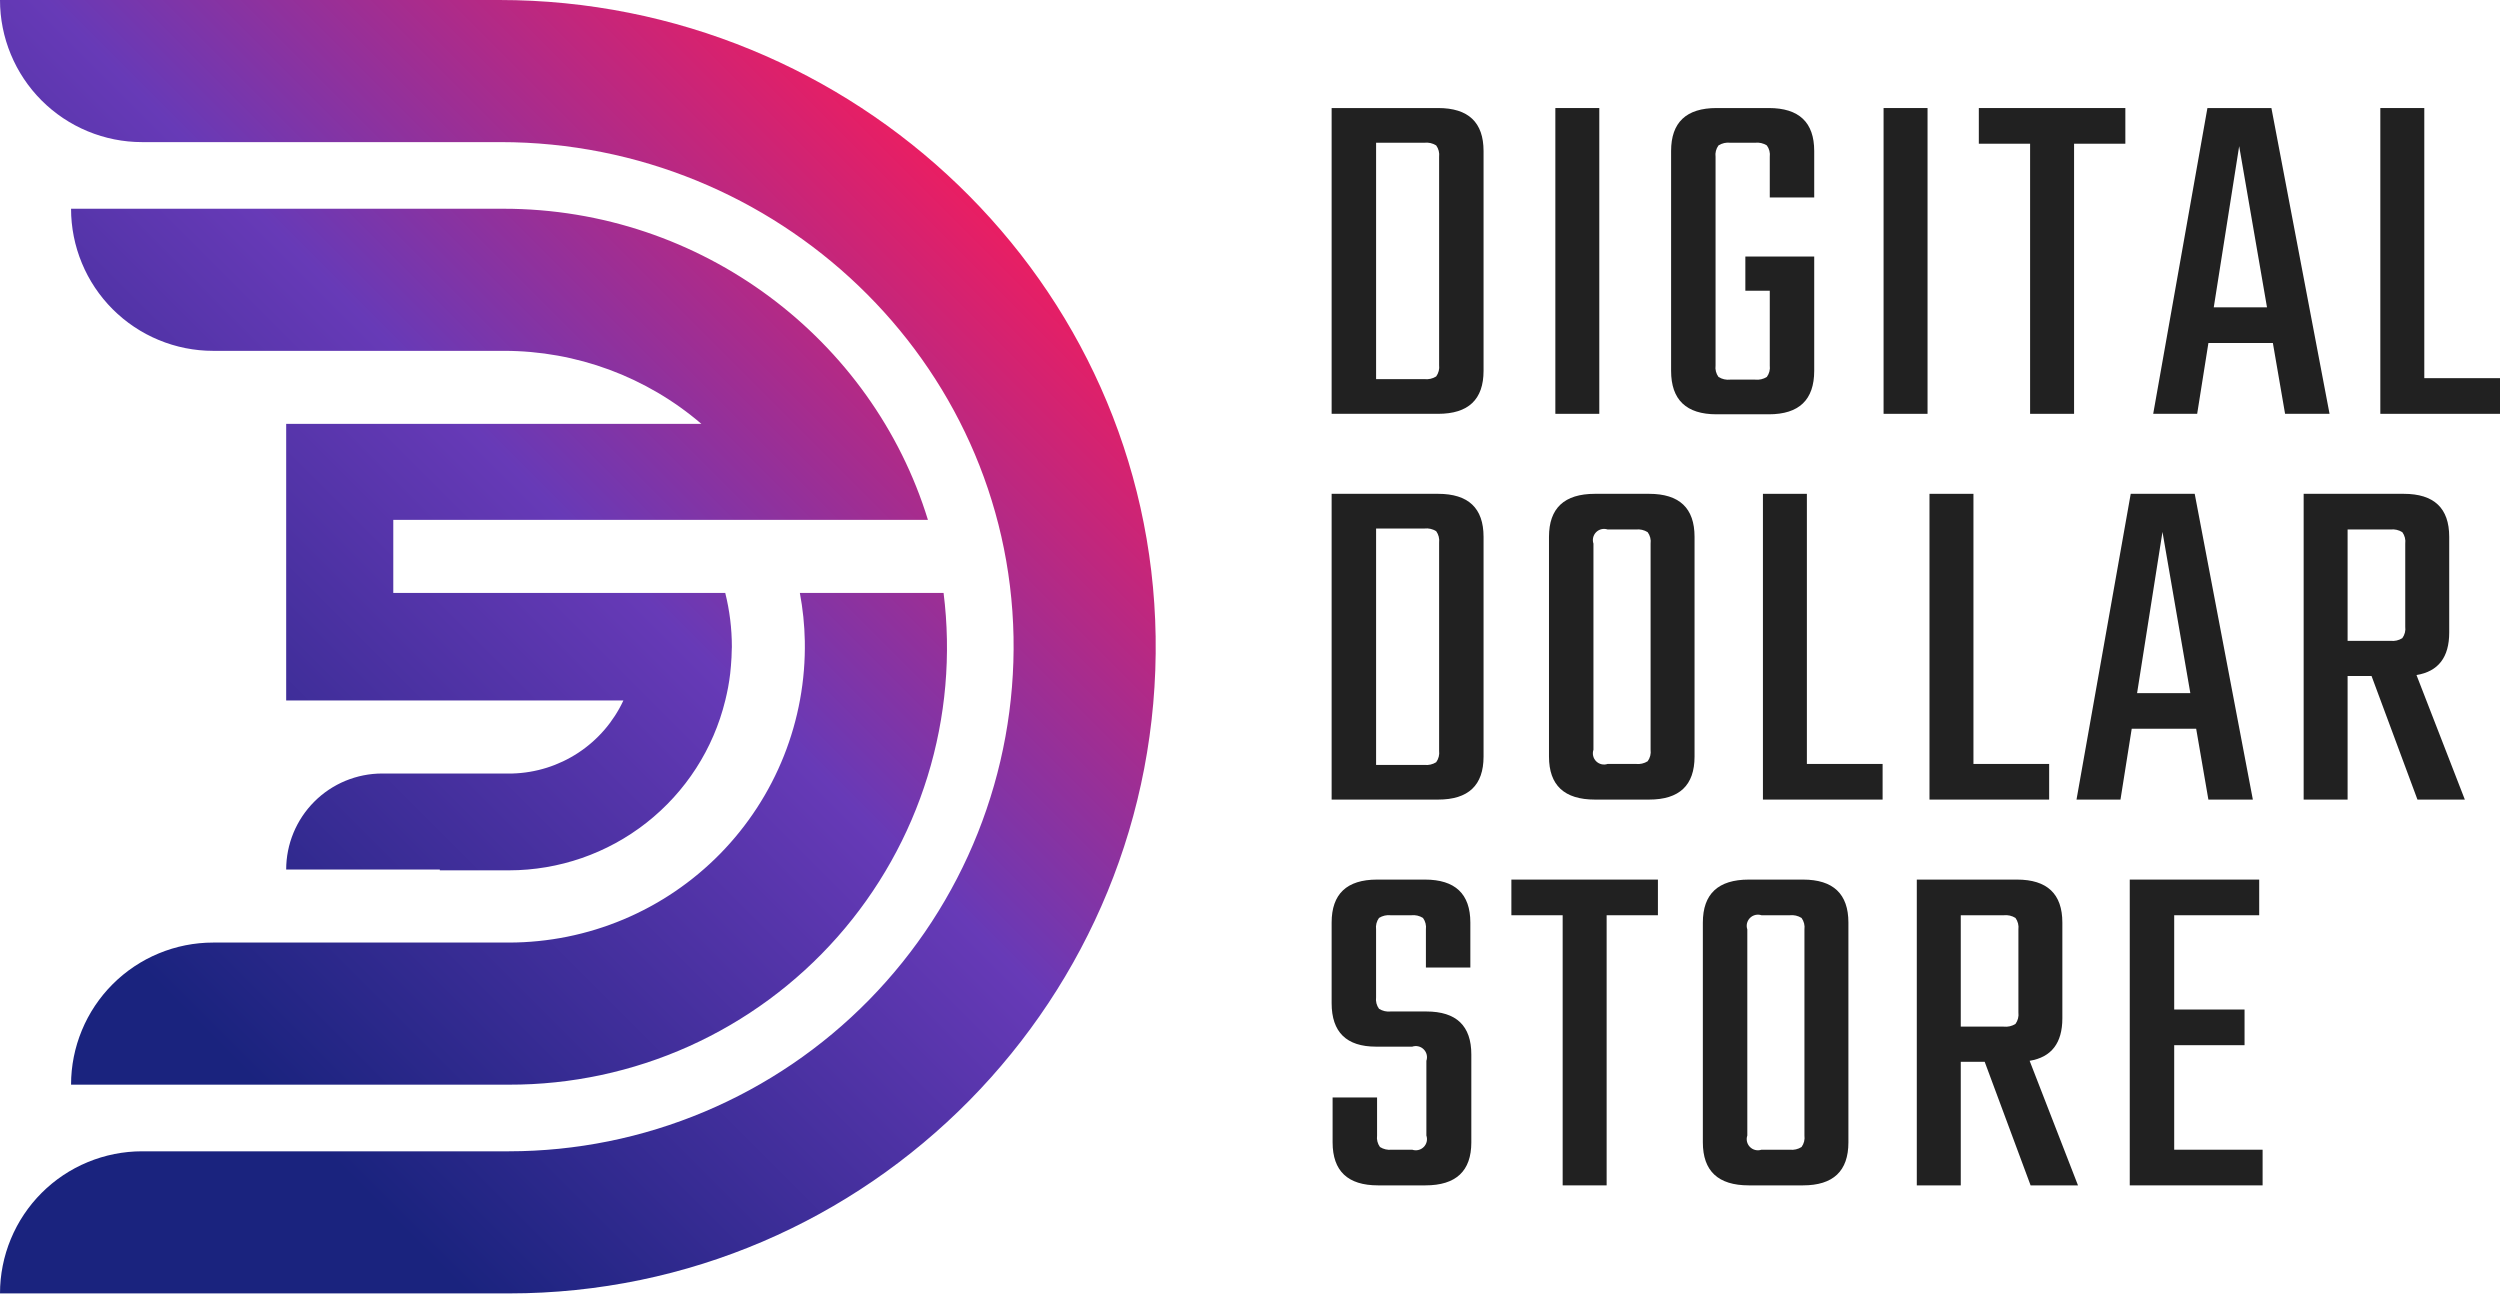
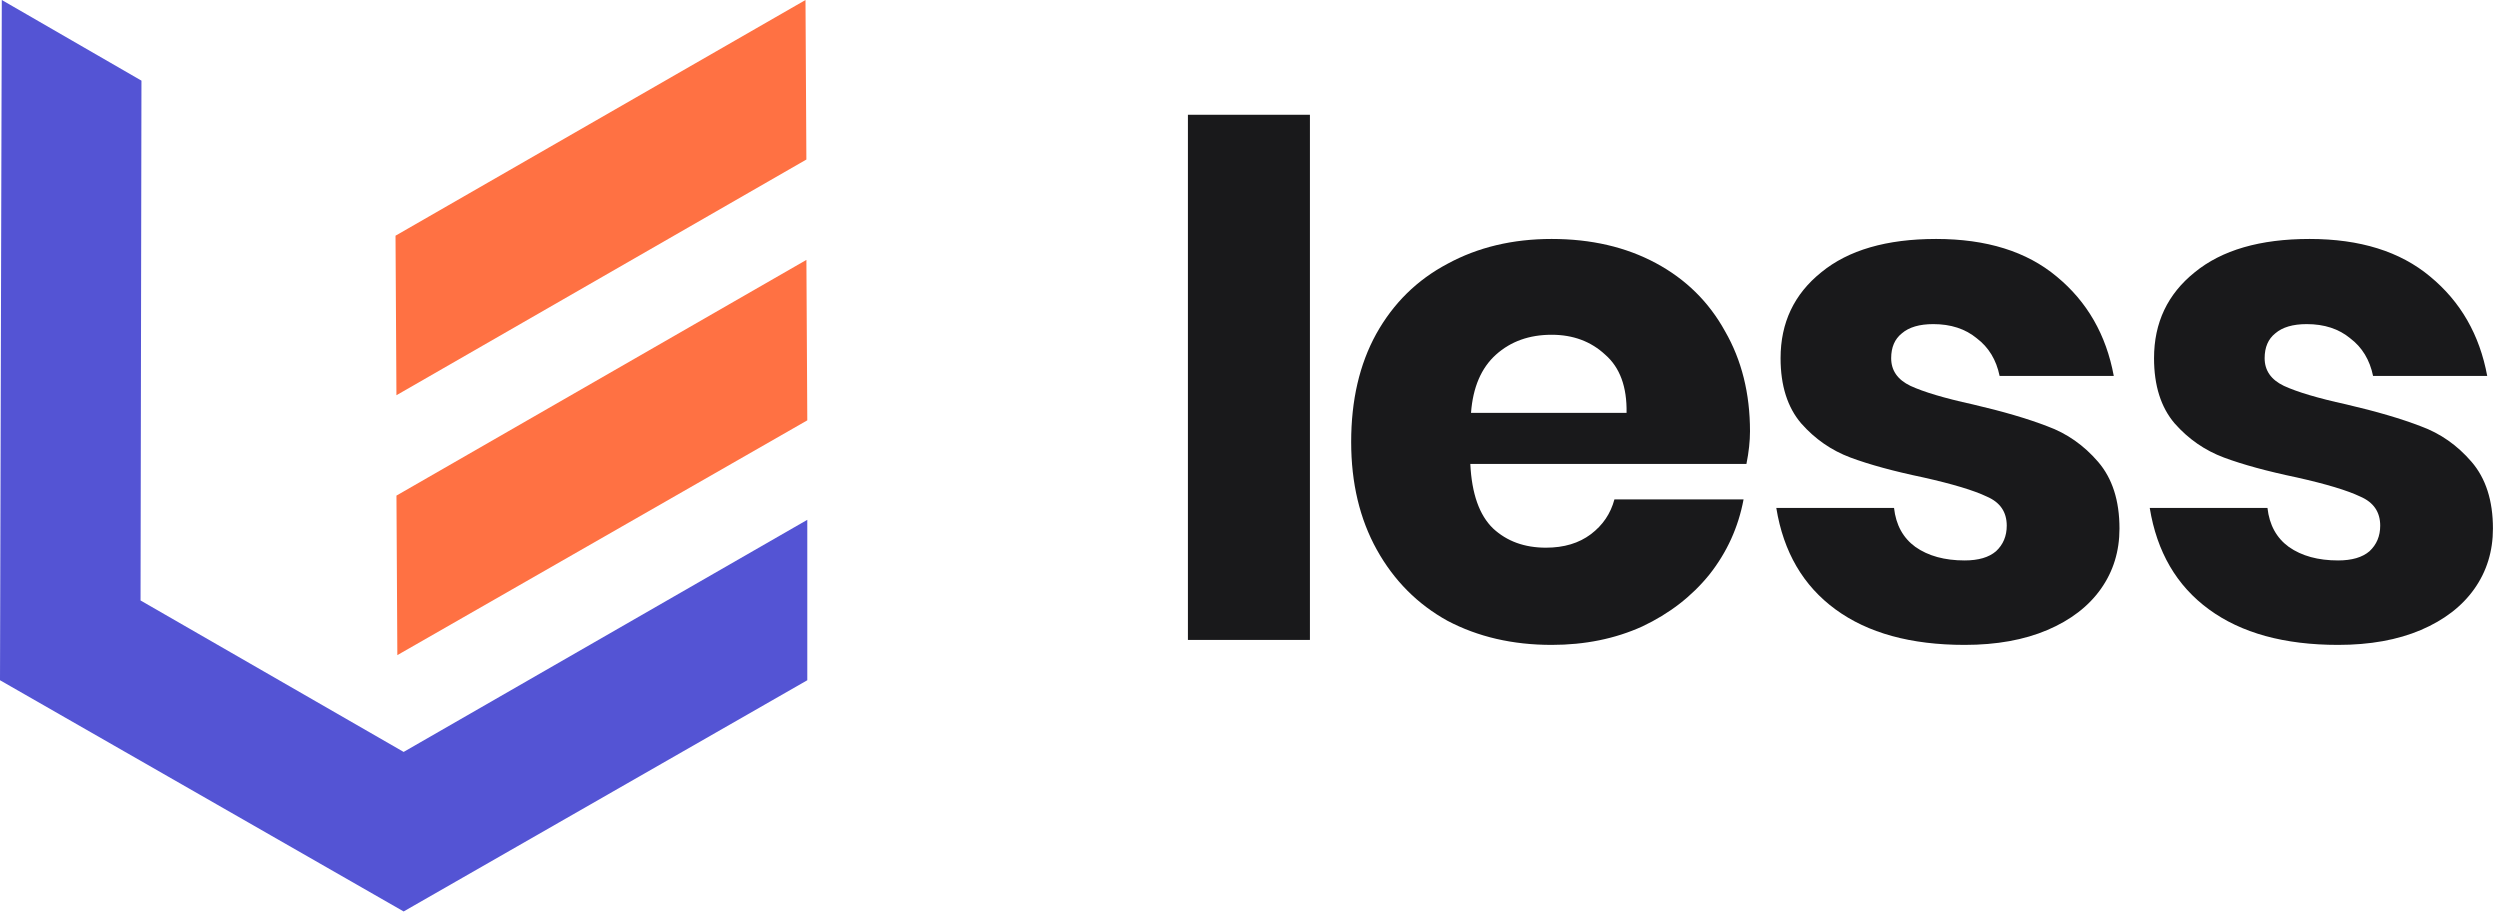
- <svg xmlns="http://www.w3.org/2000/svg" width="121" height="63" viewBox="0 0 121 63" fill="none">
-   <path d="M55.933 30.814C56.2 48.295 42.057 62.601 24.637 62.601H0V62.601C-4.15814e-06 61.698 0.178 60.803 0.524 59.969C0.869 59.135 1.376 58.376 2.014 57.738C2.653 57.099 3.411 56.592 4.246 56.247C5.08 55.901 5.975 55.723 6.878 55.723H24.637C27.883 55.72 31.095 55.07 34.087 53.811C37.079 52.553 39.791 50.712 42.064 48.394C44.337 46.077 46.126 43.33 47.326 40.315C48.526 37.299 49.114 34.074 49.055 30.829C48.801 17.458 37.6 6.878 24.227 6.878H6.878C5.975 6.878 5.08 6.7 4.246 6.354C3.411 6.009 2.653 5.502 2.014 4.863C1.376 4.225 0.869 3.466 0.524 2.632C0.178 1.798 -1.3861e-06 0.903 0 0H24.162C41.338 -4.22159e-06 55.671 13.64 55.933 30.814ZM44.912 25.163C42.228 16.421 33.973 10.103 24.366 10.103H3.439V10.103C3.439 11.006 3.617 11.901 3.963 12.735C4.308 13.57 4.815 14.328 5.453 14.966C6.092 15.605 6.85 16.112 7.685 16.457C8.519 16.803 9.413 16.981 10.317 16.981H24.396C27.9 16.98 31.288 18.234 33.947 20.515H13.851V33.903H30.172C29.693 34.934 28.937 35.81 27.988 36.435C27.039 37.059 25.935 37.407 24.799 37.438H18.499C17.889 37.438 17.285 37.558 16.721 37.791C16.157 38.025 15.644 38.367 15.213 38.799C14.781 39.231 14.439 39.743 14.205 40.307C13.972 40.871 13.851 41.475 13.851 42.086H21.287V42.124H24.637C27.049 42.122 29.392 41.312 31.289 39.821C33.187 38.331 34.529 36.247 35.102 33.903H35.102L35.103 33.899C35.153 33.692 35.2 33.486 35.239 33.275C35.281 33.051 35.315 32.824 35.342 32.595C35.357 32.473 35.367 32.35 35.377 32.227C35.4 31.955 35.416 31.68 35.418 31.403C35.419 31.381 35.422 31.36 35.422 31.339V31.339C35.422 31.334 35.421 31.328 35.421 31.323C35.421 31.316 35.422 31.308 35.422 31.3C35.422 30.423 35.314 29.549 35.102 28.698H19.035V25.163H44.912ZM3.439 52.498H24.637C27.642 52.504 30.613 51.869 33.354 50.637C36.094 49.404 38.541 47.602 40.531 45.351C42.521 43.099 44.008 40.449 44.894 37.578C45.78 34.707 46.044 31.68 45.669 28.698H38.713C38.857 29.465 38.938 30.243 38.953 31.024C38.988 32.927 38.644 34.817 37.94 36.586C37.236 38.354 36.187 39.964 34.855 41.323C33.522 42.681 31.932 43.761 30.178 44.499C28.423 45.237 26.54 45.618 24.637 45.62H10.317C9.413 45.62 8.519 45.798 7.685 46.144C6.85 46.489 6.092 46.996 5.453 47.635C4.815 48.273 4.308 49.031 3.963 49.866C3.617 50.7 3.439 51.594 3.439 52.498V52.498Z" fill="url(#paint0_linear)" />
-   <path d="M64.451 5.229H69.605C71.071 5.229 71.804 5.923 71.804 7.31V17.948C71.804 19.336 71.071 20.029 69.605 20.029H64.451V5.229ZM69.653 17.665V7.594C69.678 7.397 69.627 7.198 69.511 7.038C69.342 6.931 69.142 6.886 68.943 6.908H66.603V18.35H68.943C69.142 18.373 69.342 18.327 69.511 18.22C69.627 18.06 69.678 17.861 69.653 17.665Z" fill="#212121" />
-   <path d="M75.279 5.229H77.406V20.029H75.279V5.229Z" fill="#212121" />
-   <path d="M87.808 9.556H85.657V7.594C85.683 7.397 85.632 7.198 85.515 7.038C85.346 6.932 85.146 6.886 84.948 6.908H83.742C83.544 6.886 83.344 6.931 83.175 7.038C83.058 7.198 83.007 7.397 83.033 7.594V17.688C83.007 17.885 83.058 18.084 83.175 18.244C83.344 18.351 83.544 18.397 83.742 18.374H84.948C85.146 18.396 85.346 18.351 85.515 18.244C85.632 18.084 85.683 17.885 85.657 17.688V14.072H84.475V12.416H87.808V17.948C87.808 19.352 87.075 20.053 85.61 20.052H83.08C81.614 20.052 80.882 19.351 80.881 17.948V7.31C80.881 5.923 81.614 5.23 83.08 5.229H85.61C87.076 5.229 87.808 5.923 87.808 7.31V9.556Z" fill="#212121" />
-   <path d="M91.165 5.229H93.293V20.029H91.165V5.229Z" fill="#212121" />
-   <path d="M102.867 5.229V6.956H100.385V20.029H98.257V6.956H95.775V5.229H102.867Z" fill="#212121" />
-   <path d="M110.598 20.029L110.007 16.601H106.887L106.343 20.029H104.215L106.839 5.229H109.936L112.75 20.029H110.598ZM107.146 14.875H109.723L108.376 7.074L107.146 14.875Z" fill="#212121" />
-   <path d="M117.336 18.303H121V20.029H115.208V5.229H117.336L117.336 18.303Z" fill="#212121" />
-   <path d="M64.451 23.901H69.605C71.071 23.901 71.804 24.594 71.804 25.981V36.62C71.804 38.007 71.071 38.701 69.605 38.7H64.451V23.901ZM69.653 36.336V26.265C69.678 26.069 69.627 25.87 69.511 25.709C69.342 25.603 69.142 25.557 68.943 25.58H66.603V37.022H68.943C69.142 37.044 69.342 36.998 69.511 36.892C69.627 36.732 69.678 36.533 69.653 36.336Z" fill="#212121" />
-   <path d="M77.194 23.901H79.818C81.284 23.901 82.016 24.594 82.016 25.981V36.62C82.016 38.007 81.283 38.701 79.818 38.7H77.194C75.712 38.7 74.971 38.007 74.971 36.62V25.981C74.971 24.595 75.712 23.901 77.194 23.901ZM79.889 36.289V26.312C79.915 26.116 79.864 25.917 79.747 25.757C79.578 25.65 79.378 25.605 79.18 25.627H77.808C77.713 25.595 77.61 25.59 77.512 25.613C77.414 25.636 77.324 25.686 77.253 25.757C77.182 25.828 77.132 25.918 77.109 26.016C77.086 26.114 77.091 26.217 77.123 26.312V36.289C77.091 36.385 77.086 36.487 77.109 36.585C77.132 36.684 77.181 36.773 77.253 36.845C77.324 36.916 77.414 36.966 77.512 36.989C77.61 37.012 77.713 37.007 77.808 36.975H79.18C79.378 36.997 79.578 36.951 79.747 36.845C79.864 36.685 79.915 36.486 79.889 36.289Z" fill="#212121" />
-   <path d="M87.453 36.975H91.118V38.7H85.326V23.901H87.453L87.453 36.975Z" fill="#212121" />
-   <path d="M95.515 36.975H99.179V38.7H93.387V23.901H95.515L95.515 36.975Z" fill="#212121" />
-   <path d="M106.886 38.7L106.295 35.272H103.175L102.631 38.7H100.503L103.127 23.901H106.224L109.038 38.7H106.886ZM103.435 33.547H106.012L104.664 25.745L103.435 33.547Z" fill="#212121" />
-   <path d="M113.624 32.719V38.7H111.497V23.901H116.343C117.809 23.901 118.542 24.594 118.542 25.981V30.615C118.542 31.813 118.014 32.499 116.958 32.672L119.298 38.7H117.005L114.783 32.719H113.624ZM113.624 25.627V31.017H115.705C115.903 31.04 116.103 30.994 116.272 30.887C116.389 30.727 116.44 30.528 116.414 30.331V26.312C116.44 26.116 116.389 25.917 116.272 25.757C116.103 25.65 115.903 25.605 115.705 25.627H113.624Z" fill="#212121" />
-   <path d="M69.037 54.96V51.343C69.07 51.248 69.075 51.145 69.052 51.047C69.029 50.949 68.979 50.859 68.907 50.788C68.836 50.716 68.746 50.666 68.648 50.644C68.55 50.62 68.447 50.626 68.352 50.658H66.602C65.168 50.658 64.451 49.956 64.451 48.554V44.653C64.451 43.266 65.184 42.573 66.65 42.572H68.966C70.432 42.572 71.165 43.266 71.165 44.653V46.828H69.014V44.984C69.04 44.787 68.989 44.588 68.872 44.428C68.703 44.322 68.503 44.276 68.305 44.298H67.312C67.113 44.276 66.913 44.322 66.744 44.428C66.627 44.588 66.577 44.787 66.602 44.984V48.27C66.577 48.466 66.627 48.665 66.744 48.825C66.913 48.932 67.113 48.978 67.312 48.956H69.037C70.487 48.956 71.212 49.649 71.212 51.036V55.291C71.212 56.679 70.472 57.372 68.99 57.372H66.697C65.231 57.372 64.499 56.678 64.498 55.291V53.116H66.65V54.96C66.624 55.157 66.675 55.356 66.791 55.516C66.96 55.623 67.161 55.669 67.359 55.646H68.352C68.447 55.678 68.55 55.683 68.648 55.66C68.746 55.637 68.836 55.587 68.907 55.516C68.979 55.445 69.029 55.355 69.052 55.257C69.075 55.159 69.07 55.056 69.037 54.96Z" fill="#212121" />
-   <path d="M80.243 42.572V44.298H77.761V57.372H75.633V44.298H73.151V42.572H80.243Z" fill="#212121" />
-   <path d="M84.641 42.572H87.264C88.73 42.572 89.463 43.266 89.463 44.653V55.291C89.463 56.679 88.73 57.372 87.264 57.372H84.641C83.159 57.372 82.418 56.678 82.418 55.291V44.653C82.418 43.266 83.159 42.573 84.641 42.572ZM87.335 54.96V44.984C87.361 44.787 87.311 44.588 87.194 44.428C87.025 44.322 86.825 44.276 86.626 44.298H85.255C85.16 44.266 85.057 44.261 84.959 44.284C84.861 44.307 84.771 44.357 84.7 44.428C84.629 44.499 84.579 44.589 84.555 44.687C84.532 44.786 84.537 44.888 84.57 44.984V54.96C84.537 55.056 84.532 55.159 84.555 55.257C84.578 55.355 84.628 55.445 84.7 55.516C84.771 55.587 84.861 55.637 84.959 55.66C85.057 55.683 85.16 55.678 85.255 55.646H86.626C86.825 55.669 87.025 55.623 87.194 55.516C87.311 55.356 87.362 55.157 87.335 54.96Z" fill="#212121" />
-   <path d="M94.901 51.391V57.372H92.773V42.572H97.62C99.085 42.572 99.818 43.266 99.818 44.653V49.286C99.818 50.484 99.29 51.17 98.234 51.343L100.575 57.372H98.281L96.059 51.391H94.901ZM94.901 44.298V49.689H96.981C97.18 49.711 97.38 49.665 97.549 49.558C97.665 49.398 97.716 49.199 97.691 49.003V44.984C97.716 44.787 97.665 44.588 97.549 44.428C97.38 44.322 97.18 44.276 96.981 44.298H94.901Z" fill="#212121" />
-   <path d="M105.231 55.646H109.51V57.372H103.08V42.572H109.345V44.298H105.231V48.861H108.636V50.587H105.231L105.231 55.646Z" fill="#212121" />
-   <defs>
-     <linearGradient id="paint0_linear" x1="-6.255" y1="56.346" x2="43.761" y2="6.33" gradientUnits="userSpaceOnUse">
-       <stop offset="0.225" stop-color="#1A237E" />
-       <stop offset="0.648" stop-color="#673AB7" />
-       <stop offset="1" stop-color="#E91E63" />
-     </linearGradient>
-   </defs>
+ <svg xmlns="http://www.w3.org/2000/svg" width="96" height="35" viewBox="0 0 96 35" fill="none">
+   <path d="M50.301 4.407V24.573H45.616V4.407H50.301Z" fill="#19191B" />
+   <path d="M67.2 16.561C67.2 16.943 67.154 17.361 67.063 17.815H56.46C56.515 18.959 56.807 19.786 57.337 20.295C57.866 20.785 58.542 21.031 59.364 21.031C60.058 21.031 60.633 20.858 61.09 20.513C61.547 20.168 61.848 19.723 61.994 19.177H66.953C66.752 20.249 66.314 21.212 65.638 22.066C64.962 22.902 64.104 23.565 63.063 24.056C62.022 24.528 60.862 24.764 59.583 24.764C58.086 24.764 56.752 24.455 55.583 23.838C54.433 23.202 53.529 22.293 52.871 21.112C52.214 19.931 51.885 18.551 51.885 16.97C51.885 15.371 52.204 13.991 52.844 12.828C53.501 11.647 54.414 10.748 55.583 10.13C56.752 9.494 58.086 9.176 59.583 9.176C61.099 9.176 62.433 9.485 63.583 10.102C64.734 10.72 65.62 11.592 66.241 12.719C66.88 13.827 67.2 15.108 67.2 16.561ZM62.46 15.853C62.478 14.853 62.204 14.109 61.638 13.618C61.09 13.109 60.405 12.855 59.583 12.855C58.725 12.855 58.013 13.109 57.446 13.618C56.88 14.127 56.56 14.872 56.487 15.853H62.46Z" fill="#19191B" />
+   <path d="M74.347 9.176C76.283 9.176 77.826 9.657 78.977 10.62C80.146 11.583 80.877 12.855 81.169 14.436H76.785C76.658 13.818 76.365 13.336 75.909 12.991C75.47 12.628 74.913 12.446 74.237 12.446C73.708 12.446 73.306 12.564 73.032 12.8C72.758 13.018 72.621 13.336 72.621 13.754C72.621 14.227 72.868 14.581 73.361 14.817C73.872 15.053 74.667 15.29 75.744 15.526C76.913 15.798 77.872 16.08 78.621 16.37C79.37 16.643 80.018 17.097 80.566 17.733C81.114 18.369 81.388 19.223 81.388 20.295C81.388 21.167 81.151 21.939 80.676 22.611C80.201 23.283 79.516 23.81 78.621 24.192C77.726 24.573 76.667 24.764 75.443 24.764C73.379 24.764 71.726 24.31 70.484 23.401C69.242 22.493 68.484 21.194 68.21 19.505H72.731C72.804 20.159 73.078 20.658 73.553 21.003C74.046 21.349 74.676 21.521 75.443 21.521C75.973 21.521 76.374 21.403 76.648 21.167C76.922 20.913 77.059 20.585 77.059 20.186C77.059 19.659 76.804 19.287 76.292 19.068C75.799 18.832 74.986 18.587 73.854 18.333C72.722 18.096 71.79 17.842 71.059 17.57C70.329 17.297 69.699 16.861 69.169 16.262C68.639 15.644 68.374 14.808 68.374 13.754C68.374 12.392 68.895 11.293 69.936 10.457C70.977 9.603 72.448 9.176 74.347 9.176Z" fill="#19191B" />
+   <path d="M88.688 9.176C90.624 9.176 92.167 9.657 93.318 10.62C94.487 11.583 95.217 12.855 95.509 14.436H91.126C90.998 13.818 90.706 13.336 90.249 12.991C89.811 12.628 89.254 12.446 88.578 12.446C88.048 12.446 87.646 12.564 87.372 12.8C87.098 13.018 86.962 13.336 86.962 13.754C86.962 14.227 87.208 14.581 87.701 14.817C88.213 15.053 89.007 15.29 90.085 15.526C91.254 15.798 92.213 16.08 92.962 16.37C93.71 16.643 94.359 17.097 94.907 17.733C95.455 18.369 95.729 19.223 95.729 20.295C95.729 21.167 95.491 21.939 95.016 22.611C94.541 23.283 93.856 23.81 92.962 24.192C92.067 24.573 91.007 24.764 89.783 24.764C87.719 24.764 86.067 24.31 84.825 23.401C83.582 22.493 82.825 21.194 82.55 19.505H87.071C87.144 20.159 87.418 20.658 87.893 21.003C88.386 21.349 89.016 21.521 89.783 21.521C90.313 21.521 90.715 21.403 90.989 21.167C91.263 20.913 91.4 20.585 91.4 20.186C91.4 19.659 91.144 19.287 90.633 19.068C90.139 18.832 89.327 18.587 88.194 18.333C87.062 18.096 86.13 17.842 85.4 17.57C84.669 17.297 84.039 16.861 83.509 16.262C82.98 15.644 82.715 14.808 82.715 13.754C82.715 12.392 83.235 11.293 84.276 10.457C85.318 9.603 86.788 9.176 88.688 9.176Z" fill="#19191B" />
+   <path d="M30.931 0L15.188 9.051L15.223 15.177L30.965 6.126L30.931 0Z" fill="#FF7143" />
+   <path d="M30.966 9.98L15.224 19.031L15.258 25.157L31 16.141L30.966 9.98Z" fill="#FF7143" />
+   <path d="M31 26.121V19.961L15.5 28.874L5.397 23.058L5.432 3.097L0.069 0L0 26.121L15.5 35L31 26.121Z" fill="#5454D4" />
</svg>
